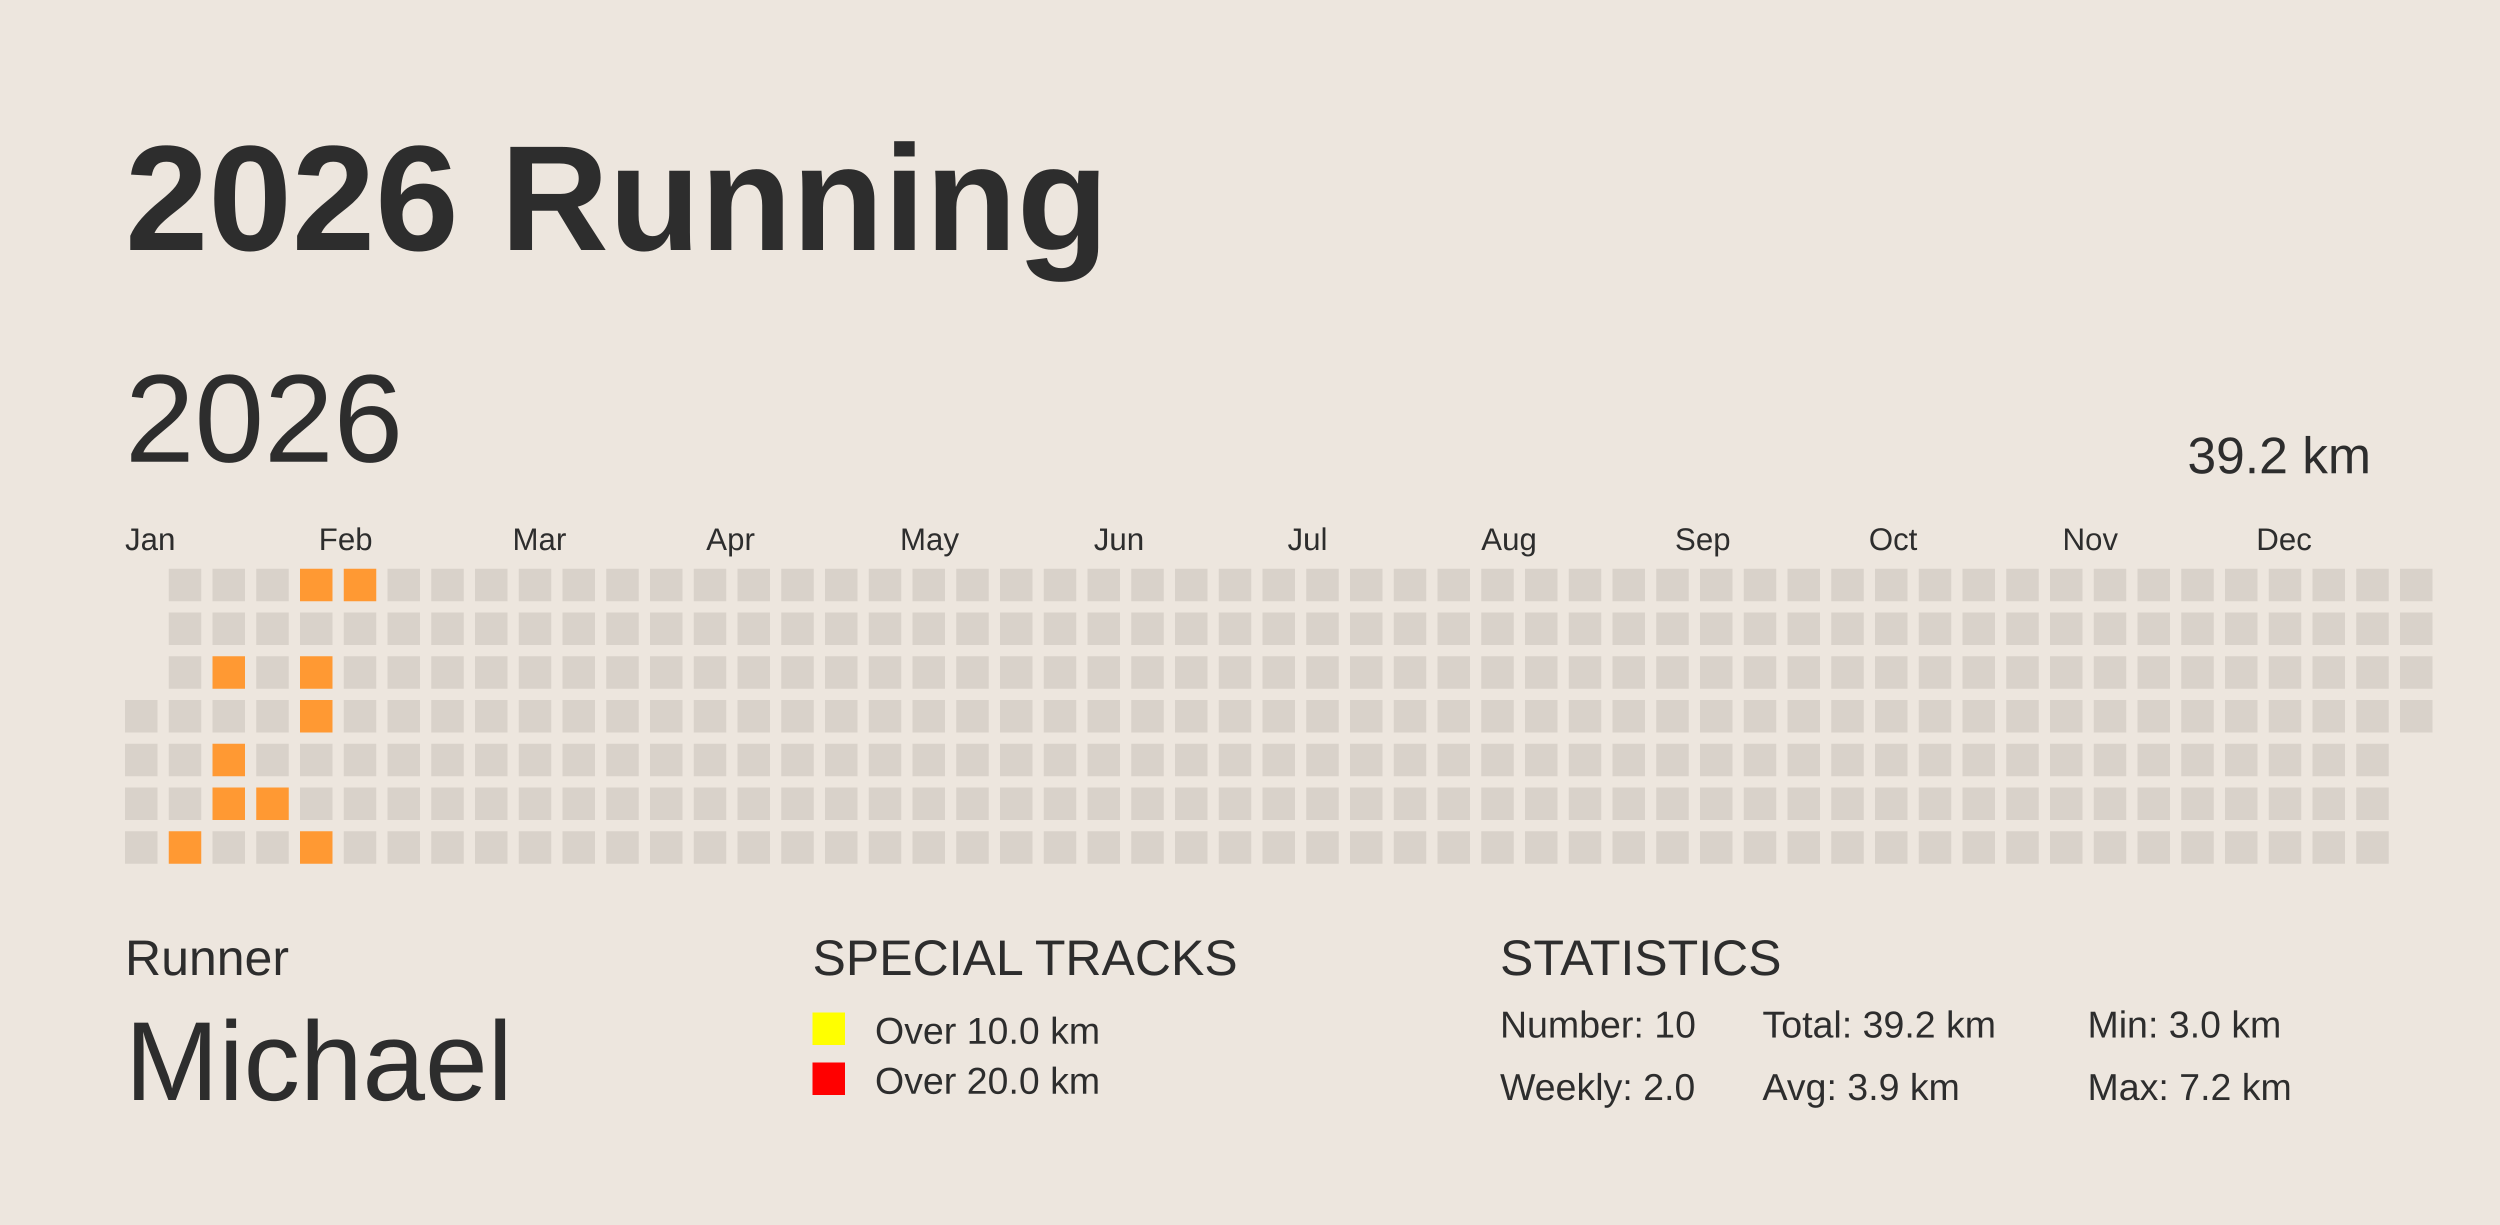
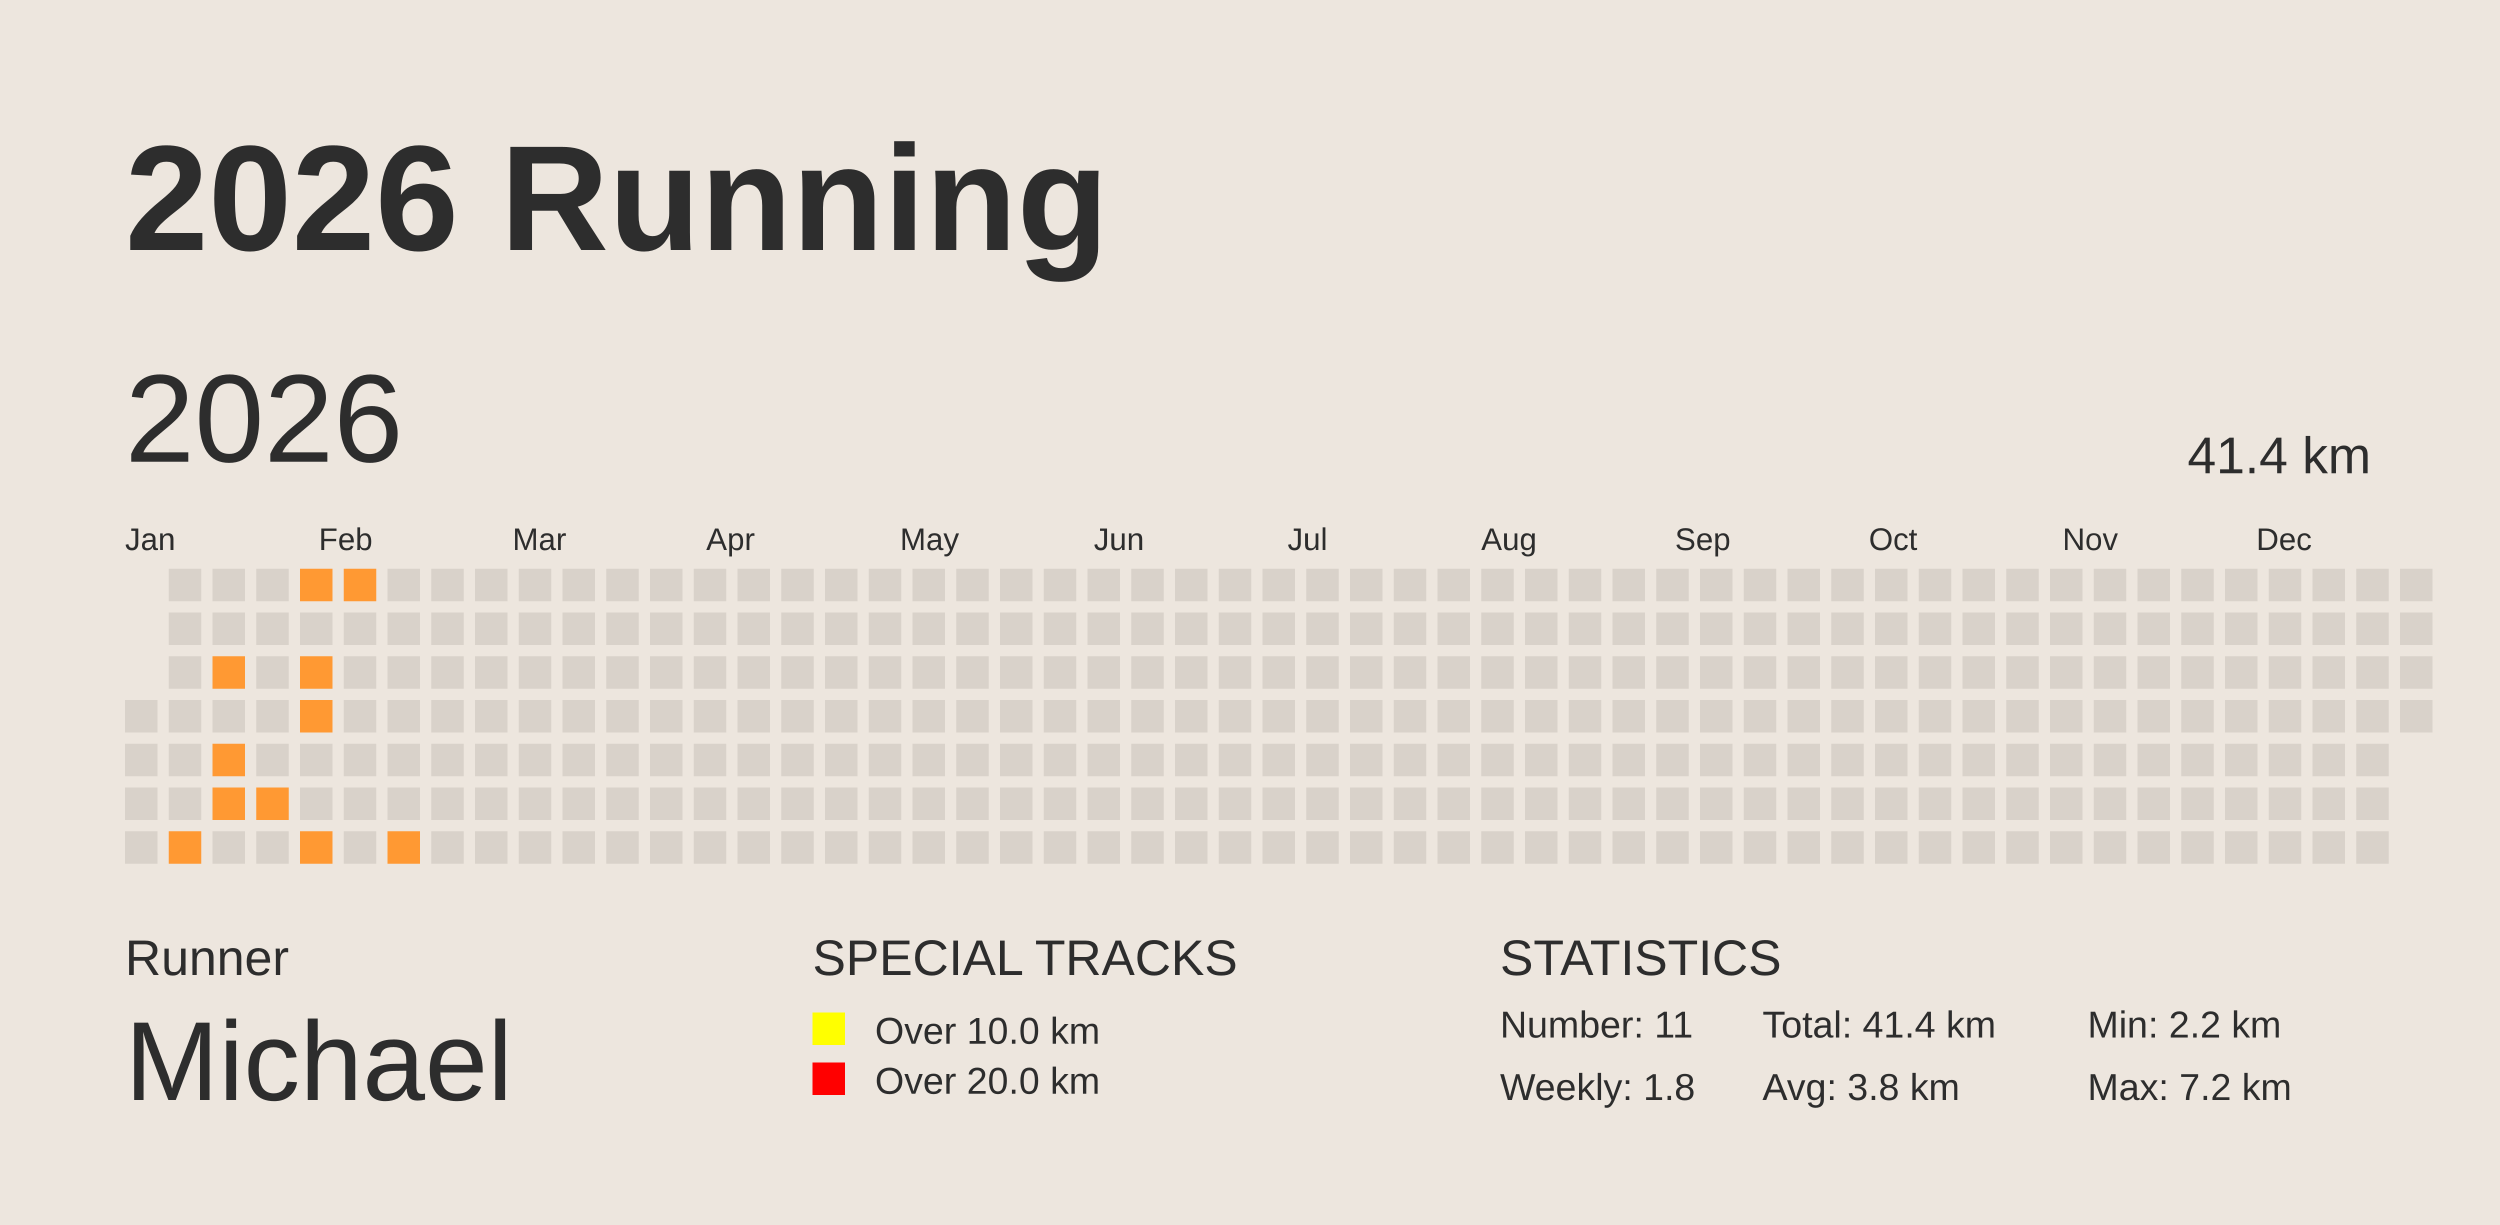
<svg xmlns="http://www.w3.org/2000/svg" baseProfile="full" height="98mm" version="1.1" viewBox="0,0,200,98" width="200mm">
  <defs />
  <rect fill="#EDE6DE" height="98" width="200" x="0" y="0" />
  <text fill="#2D2D2D" style="font-size:12px; font-family:Arial; font-weight:bold;" x="10" y="20">2026 Running</text>
  <text fill="#2D2D2D" style="font-size:4px; font-family:Arial" x="10" y="78">Runner</text>
  <text fill="#2D2D2D" style="font-size:9px; font-family:Arial" x="10" y="88">Michael</text>
  <text fill="#2D2D2D" style="font-size:4px; font-family:Arial" x="65" y="78">SPECIAL TRACKS</text>
  <rect fill="yellow" height="2.6" width="2.6" x="65" y="81" />
  <text fill="#2D2D2D" style="font-size:3px; font-family:Arial" x="70" y="83.5">Over 10.0 km</text>
  <rect fill="red" height="2.6" width="2.6" x="65" y="85" />
  <text fill="#2D2D2D" style="font-size:3px; font-family:Arial" x="70" y="87.5">Over 20.0 km</text>
  <text fill="#2D2D2D" style="font-size:4px; font-family:Arial" x="120" y="78">STATISTICS</text>
-   <text fill="#2D2D2D" style="font-size:3px; font-family:Arial" x="120" y="83">Number: 10</text>
-   <text fill="#2D2D2D" style="font-size:3px; font-family:Arial" x="120" y="88">Weekly: 2.0</text>
-   <text fill="#2D2D2D" style="font-size:3px; font-family:Arial" x="141" y="83">Total: 39.2 km</text>
-   <text fill="#2D2D2D" style="font-size:3px; font-family:Arial" x="141" y="88">Avg: 3.9 km</text>
-   <text fill="#2D2D2D" style="font-size:3px; font-family:Arial" x="167" y="83">Min: 3.0 km</text>
+   <text fill="#2D2D2D" style="font-size:3px; font-family:Arial" x="120" y="83">Number: 11</text>
+   <text fill="#2D2D2D" style="font-size:3px; font-family:Arial" x="120" y="88">Weekly: 1.8</text>
+   <text fill="#2D2D2D" style="font-size:3px; font-family:Arial" x="141" y="83">Total: 41.4 km</text>
+   <text fill="#2D2D2D" style="font-size:3px; font-family:Arial" x="141" y="88">Avg: 3.8 km</text>
+   <text fill="#2D2D2D" style="font-size:3px; font-family:Arial" x="167" y="83">Min: 2.2 km</text>
  <text fill="#2D2D2D" style="font-size:3px; font-family:Arial" x="167" y="88">Max: 7.2 km</text>
  <text dominant-baseline="hanging" fill="#2D2D2D" style="font-size:10.0px; font-family:Arial;" x="10" y="30">2026</text>
-   <text dominant-baseline="hanging" fill="#2D2D2D" style="font-size:4.125px; font-family:Arial;" x="175" y="35">39.2 km</text>
+   <text dominant-baseline="hanging" fill="#2D2D2D" style="font-size:4.125px; font-family:Arial;" x="175" y="35">41.4 km</text>
  <text fill="#2D2D2D" style="font-size:2.5px; font-family:Arial" x="10.0" y="44">Jan</text>
  <text fill="#2D2D2D" style="font-size:2.5px; font-family:Arial" x="25.5" y="44">Feb</text>
  <text fill="#2D2D2D" style="font-size:2.5px; font-family:Arial" x="41.0" y="44">Mar</text>
  <text fill="#2D2D2D" style="font-size:2.5px; font-family:Arial" x="56.5" y="44">Apr</text>
  <text fill="#2D2D2D" style="font-size:2.5px; font-family:Arial" x="72.0" y="44">May</text>
  <text fill="#2D2D2D" style="font-size:2.5px; font-family:Arial" x="87.5" y="44">Jun</text>
  <text fill="#2D2D2D" style="font-size:2.5px; font-family:Arial" x="103.0" y="44">Jul</text>
  <text fill="#2D2D2D" style="font-size:2.5px; font-family:Arial" x="118.5" y="44">Aug</text>
  <text fill="#2D2D2D" style="font-size:2.5px; font-family:Arial" x="134.0" y="44">Sep</text>
  <text fill="#2D2D2D" style="font-size:2.5px; font-family:Arial" x="149.5" y="44">Oct</text>
  <text fill="#2D2D2D" style="font-size:2.5px; font-family:Arial" x="165.0" y="44">Nov</text>
  <text fill="#2D2D2D" style="font-size:2.5px; font-family:Arial" x="180.5" y="44">Dec</text>
  <rect fill="#D9D2CA" height="2.6" width="2.6" x="10.0" y="56.0" />
  <rect fill="#D9D2CA" height="2.6" width="2.6" x="10.0" y="59.5" />
  <rect fill="#D9D2CA" height="2.6" width="2.6" x="10.0" y="63.0" />
  <rect fill="#D9D2CA" height="2.6" width="2.6" x="10.0" y="66.5" />
  <rect fill="#D9D2CA" height="2.6" width="2.6" x="13.5" y="45.5" />
  <rect fill="#D9D2CA" height="2.6" width="2.6" x="13.5" y="49.0" />
  <rect fill="#D9D2CA" height="2.6" width="2.6" x="13.5" y="52.5" />
  <rect fill="#D9D2CA" height="2.6" width="2.6" x="13.5" y="56.0" />
  <rect fill="#D9D2CA" height="2.6" width="2.6" x="13.5" y="59.5" />
  <rect fill="#D9D2CA" height="2.6" width="2.6" x="13.5" y="63.0" />
  <rect fill="#FF9933" height="2.6" width="2.6" x="13.5" y="66.5" />
  <rect fill="#D9D2CA" height="2.6" width="2.6" x="17.0" y="45.5" />
  <rect fill="#D9D2CA" height="2.6" width="2.6" x="17.0" y="49.0" />
  <rect fill="#FF9933" height="2.6" width="2.6" x="17.0" y="52.5" />
  <rect fill="#D9D2CA" height="2.6" width="2.6" x="17.0" y="56.0" />
  <rect fill="#FF9933" height="2.6" width="2.6" x="17.0" y="59.5" />
  <rect fill="#FF9933" height="2.6" width="2.6" x="17.0" y="63.0" />
  <rect fill="#D9D2CA" height="2.6" width="2.6" x="17.0" y="66.5" />
  <rect fill="#D9D2CA" height="2.6" width="2.6" x="20.5" y="45.5" />
  <rect fill="#D9D2CA" height="2.6" width="2.6" x="20.5" y="49.0" />
  <rect fill="#D9D2CA" height="2.6" width="2.6" x="20.5" y="52.5" />
  <rect fill="#D9D2CA" height="2.6" width="2.6" x="20.5" y="56.0" />
  <rect fill="#D9D2CA" height="2.6" width="2.6" x="20.5" y="59.5" />
  <rect fill="#FF9933" height="2.6" width="2.6" x="20.5" y="63.0" />
  <rect fill="#D9D2CA" height="2.6" width="2.6" x="20.5" y="66.5" />
  <rect fill="#FF9933" height="2.6" width="2.6" x="24.0" y="45.5" />
  <rect fill="#D9D2CA" height="2.6" width="2.6" x="24.0" y="49.0" />
  <rect fill="#FF9933" height="2.6" width="2.6" x="24.0" y="52.5" />
  <rect fill="#FF9933" height="2.6" width="2.6" x="24.0" y="56.0" />
  <rect fill="#D9D2CA" height="2.6" width="2.6" x="24.0" y="59.5" />
  <rect fill="#D9D2CA" height="2.6" width="2.6" x="24.0" y="63.0" />
  <rect fill="#FF9933" height="2.6" width="2.6" x="24.0" y="66.5" />
  <rect fill="#FF9933" height="2.6" width="2.6" x="27.5" y="45.5" />
  <rect fill="#D9D2CA" height="2.6" width="2.6" x="27.5" y="49.0" />
  <rect fill="#D9D2CA" height="2.6" width="2.6" x="27.5" y="52.5" />
  <rect fill="#D9D2CA" height="2.6" width="2.6" x="27.5" y="56.0" />
  <rect fill="#D9D2CA" height="2.6" width="2.6" x="27.5" y="59.5" />
  <rect fill="#D9D2CA" height="2.6" width="2.6" x="27.5" y="63.0" />
  <rect fill="#D9D2CA" height="2.6" width="2.6" x="27.5" y="66.5" />
  <rect fill="#D9D2CA" height="2.6" width="2.6" x="31.0" y="45.5" />
  <rect fill="#D9D2CA" height="2.6" width="2.6" x="31.0" y="49.0" />
  <rect fill="#D9D2CA" height="2.6" width="2.6" x="31.0" y="52.5" />
  <rect fill="#D9D2CA" height="2.6" width="2.6" x="31.0" y="56.0" />
  <rect fill="#D9D2CA" height="2.6" width="2.6" x="31.0" y="59.5" />
  <rect fill="#D9D2CA" height="2.6" width="2.6" x="31.0" y="63.0" />
-   <rect fill="#D9D2CA" height="2.6" width="2.6" x="31.0" y="66.5" />
+   <rect fill="#FF9933" height="2.6" width="2.6" x="31.0" y="66.5" />
  <rect fill="#D9D2CA" height="2.6" width="2.6" x="34.5" y="45.5" />
  <rect fill="#D9D2CA" height="2.6" width="2.6" x="34.5" y="49.0" />
  <rect fill="#D9D2CA" height="2.6" width="2.6" x="34.5" y="52.5" />
  <rect fill="#D9D2CA" height="2.6" width="2.6" x="34.5" y="56.0" />
  <rect fill="#D9D2CA" height="2.6" width="2.6" x="34.5" y="59.5" />
  <rect fill="#D9D2CA" height="2.6" width="2.6" x="34.5" y="63.0" />
  <rect fill="#D9D2CA" height="2.6" width="2.6" x="34.5" y="66.5" />
  <rect fill="#D9D2CA" height="2.6" width="2.6" x="38.0" y="45.5" />
  <rect fill="#D9D2CA" height="2.6" width="2.6" x="38.0" y="49.0" />
  <rect fill="#D9D2CA" height="2.6" width="2.6" x="38.0" y="52.5" />
  <rect fill="#D9D2CA" height="2.6" width="2.6" x="38.0" y="56.0" />
  <rect fill="#D9D2CA" height="2.6" width="2.6" x="38.0" y="59.5" />
  <rect fill="#D9D2CA" height="2.6" width="2.6" x="38.0" y="63.0" />
  <rect fill="#D9D2CA" height="2.6" width="2.6" x="38.0" y="66.5" />
  <rect fill="#D9D2CA" height="2.6" width="2.6" x="41.5" y="45.5" />
  <rect fill="#D9D2CA" height="2.6" width="2.6" x="41.5" y="49.0" />
  <rect fill="#D9D2CA" height="2.6" width="2.6" x="41.5" y="52.5" />
  <rect fill="#D9D2CA" height="2.6" width="2.6" x="41.5" y="56.0" />
  <rect fill="#D9D2CA" height="2.6" width="2.6" x="41.5" y="59.5" />
  <rect fill="#D9D2CA" height="2.6" width="2.6" x="41.5" y="63.0" />
  <rect fill="#D9D2CA" height="2.6" width="2.6" x="41.5" y="66.5" />
  <rect fill="#D9D2CA" height="2.6" width="2.6" x="45.0" y="45.5" />
  <rect fill="#D9D2CA" height="2.6" width="2.6" x="45.0" y="49.0" />
  <rect fill="#D9D2CA" height="2.6" width="2.6" x="45.0" y="52.5" />
  <rect fill="#D9D2CA" height="2.6" width="2.6" x="45.0" y="56.0" />
  <rect fill="#D9D2CA" height="2.6" width="2.6" x="45.0" y="59.5" />
  <rect fill="#D9D2CA" height="2.6" width="2.6" x="45.0" y="63.0" />
  <rect fill="#D9D2CA" height="2.6" width="2.6" x="45.0" y="66.5" />
  <rect fill="#D9D2CA" height="2.6" width="2.6" x="48.5" y="45.5" />
  <rect fill="#D9D2CA" height="2.6" width="2.6" x="48.5" y="49.0" />
  <rect fill="#D9D2CA" height="2.6" width="2.6" x="48.5" y="52.5" />
  <rect fill="#D9D2CA" height="2.6" width="2.6" x="48.5" y="56.0" />
  <rect fill="#D9D2CA" height="2.6" width="2.6" x="48.5" y="59.5" />
  <rect fill="#D9D2CA" height="2.6" width="2.6" x="48.5" y="63.0" />
  <rect fill="#D9D2CA" height="2.6" width="2.6" x="48.5" y="66.5" />
  <rect fill="#D9D2CA" height="2.6" width="2.6" x="52.0" y="45.5" />
  <rect fill="#D9D2CA" height="2.6" width="2.6" x="52.0" y="49.0" />
  <rect fill="#D9D2CA" height="2.6" width="2.6" x="52.0" y="52.5" />
  <rect fill="#D9D2CA" height="2.6" width="2.6" x="52.0" y="56.0" />
  <rect fill="#D9D2CA" height="2.6" width="2.6" x="52.0" y="59.5" />
  <rect fill="#D9D2CA" height="2.6" width="2.6" x="52.0" y="63.0" />
  <rect fill="#D9D2CA" height="2.6" width="2.6" x="52.0" y="66.5" />
  <rect fill="#D9D2CA" height="2.6" width="2.6" x="55.5" y="45.5" />
  <rect fill="#D9D2CA" height="2.6" width="2.6" x="55.5" y="49.0" />
  <rect fill="#D9D2CA" height="2.6" width="2.6" x="55.5" y="52.5" />
  <rect fill="#D9D2CA" height="2.6" width="2.6" x="55.5" y="56.0" />
  <rect fill="#D9D2CA" height="2.6" width="2.6" x="55.5" y="59.5" />
  <rect fill="#D9D2CA" height="2.6" width="2.6" x="55.5" y="63.0" />
  <rect fill="#D9D2CA" height="2.6" width="2.6" x="55.5" y="66.5" />
  <rect fill="#D9D2CA" height="2.6" width="2.6" x="59.0" y="45.5" />
  <rect fill="#D9D2CA" height="2.6" width="2.6" x="59.0" y="49.0" />
  <rect fill="#D9D2CA" height="2.6" width="2.6" x="59.0" y="52.5" />
  <rect fill="#D9D2CA" height="2.6" width="2.6" x="59.0" y="56.0" />
  <rect fill="#D9D2CA" height="2.6" width="2.6" x="59.0" y="59.5" />
  <rect fill="#D9D2CA" height="2.6" width="2.6" x="59.0" y="63.0" />
  <rect fill="#D9D2CA" height="2.6" width="2.6" x="59.0" y="66.5" />
  <rect fill="#D9D2CA" height="2.6" width="2.6" x="62.5" y="45.5" />
  <rect fill="#D9D2CA" height="2.6" width="2.6" x="62.5" y="49.0" />
  <rect fill="#D9D2CA" height="2.6" width="2.6" x="62.5" y="52.5" />
  <rect fill="#D9D2CA" height="2.6" width="2.6" x="62.5" y="56.0" />
  <rect fill="#D9D2CA" height="2.6" width="2.6" x="62.5" y="59.5" />
  <rect fill="#D9D2CA" height="2.6" width="2.6" x="62.5" y="63.0" />
  <rect fill="#D9D2CA" height="2.6" width="2.6" x="62.5" y="66.5" />
  <rect fill="#D9D2CA" height="2.6" width="2.6" x="66.0" y="45.5" />
  <rect fill="#D9D2CA" height="2.6" width="2.6" x="66.0" y="49.0" />
  <rect fill="#D9D2CA" height="2.6" width="2.6" x="66.0" y="52.5" />
  <rect fill="#D9D2CA" height="2.6" width="2.6" x="66.0" y="56.0" />
  <rect fill="#D9D2CA" height="2.6" width="2.6" x="66.0" y="59.5" />
  <rect fill="#D9D2CA" height="2.6" width="2.6" x="66.0" y="63.0" />
  <rect fill="#D9D2CA" height="2.6" width="2.6" x="66.0" y="66.5" />
  <rect fill="#D9D2CA" height="2.6" width="2.6" x="69.5" y="45.5" />
  <rect fill="#D9D2CA" height="2.6" width="2.6" x="69.5" y="49.0" />
  <rect fill="#D9D2CA" height="2.6" width="2.6" x="69.5" y="52.5" />
  <rect fill="#D9D2CA" height="2.6" width="2.6" x="69.5" y="56.0" />
  <rect fill="#D9D2CA" height="2.6" width="2.6" x="69.5" y="59.5" />
  <rect fill="#D9D2CA" height="2.6" width="2.6" x="69.5" y="63.0" />
  <rect fill="#D9D2CA" height="2.6" width="2.6" x="69.5" y="66.5" />
  <rect fill="#D9D2CA" height="2.6" width="2.6" x="73.0" y="45.5" />
  <rect fill="#D9D2CA" height="2.6" width="2.6" x="73.0" y="49.0" />
  <rect fill="#D9D2CA" height="2.6" width="2.6" x="73.0" y="52.5" />
  <rect fill="#D9D2CA" height="2.6" width="2.6" x="73.0" y="56.0" />
  <rect fill="#D9D2CA" height="2.6" width="2.6" x="73.0" y="59.5" />
  <rect fill="#D9D2CA" height="2.6" width="2.6" x="73.0" y="63.0" />
  <rect fill="#D9D2CA" height="2.6" width="2.6" x="73.0" y="66.5" />
  <rect fill="#D9D2CA" height="2.6" width="2.6" x="76.5" y="45.5" />
  <rect fill="#D9D2CA" height="2.6" width="2.6" x="76.5" y="49.0" />
  <rect fill="#D9D2CA" height="2.6" width="2.6" x="76.5" y="52.5" />
  <rect fill="#D9D2CA" height="2.6" width="2.6" x="76.5" y="56.0" />
  <rect fill="#D9D2CA" height="2.6" width="2.6" x="76.5" y="59.5" />
  <rect fill="#D9D2CA" height="2.6" width="2.6" x="76.5" y="63.0" />
  <rect fill="#D9D2CA" height="2.6" width="2.6" x="76.5" y="66.5" />
  <rect fill="#D9D2CA" height="2.6" width="2.6" x="80.0" y="45.5" />
  <rect fill="#D9D2CA" height="2.6" width="2.6" x="80.0" y="49.0" />
  <rect fill="#D9D2CA" height="2.6" width="2.6" x="80.0" y="52.5" />
  <rect fill="#D9D2CA" height="2.6" width="2.6" x="80.0" y="56.0" />
  <rect fill="#D9D2CA" height="2.6" width="2.6" x="80.0" y="59.5" />
  <rect fill="#D9D2CA" height="2.6" width="2.6" x="80.0" y="63.0" />
  <rect fill="#D9D2CA" height="2.6" width="2.6" x="80.0" y="66.5" />
  <rect fill="#D9D2CA" height="2.6" width="2.6" x="83.5" y="45.5" />
  <rect fill="#D9D2CA" height="2.6" width="2.6" x="83.5" y="49.0" />
  <rect fill="#D9D2CA" height="2.6" width="2.6" x="83.5" y="52.5" />
  <rect fill="#D9D2CA" height="2.6" width="2.6" x="83.5" y="56.0" />
  <rect fill="#D9D2CA" height="2.6" width="2.6" x="83.5" y="59.5" />
  <rect fill="#D9D2CA" height="2.6" width="2.6" x="83.5" y="63.0" />
  <rect fill="#D9D2CA" height="2.6" width="2.6" x="83.5" y="66.5" />
  <rect fill="#D9D2CA" height="2.6" width="2.6" x="87.0" y="45.5" />
  <rect fill="#D9D2CA" height="2.6" width="2.6" x="87.0" y="49.0" />
  <rect fill="#D9D2CA" height="2.6" width="2.6" x="87.0" y="52.5" />
  <rect fill="#D9D2CA" height="2.6" width="2.6" x="87.0" y="56.0" />
  <rect fill="#D9D2CA" height="2.6" width="2.6" x="87.0" y="59.5" />
  <rect fill="#D9D2CA" height="2.6" width="2.6" x="87.0" y="63.0" />
  <rect fill="#D9D2CA" height="2.6" width="2.6" x="87.0" y="66.5" />
  <rect fill="#D9D2CA" height="2.6" width="2.6" x="90.5" y="45.5" />
  <rect fill="#D9D2CA" height="2.6" width="2.6" x="90.5" y="49.0" />
  <rect fill="#D9D2CA" height="2.6" width="2.6" x="90.5" y="52.5" />
  <rect fill="#D9D2CA" height="2.6" width="2.6" x="90.5" y="56.0" />
  <rect fill="#D9D2CA" height="2.6" width="2.6" x="90.5" y="59.5" />
  <rect fill="#D9D2CA" height="2.6" width="2.6" x="90.5" y="63.0" />
  <rect fill="#D9D2CA" height="2.6" width="2.6" x="90.5" y="66.5" />
  <rect fill="#D9D2CA" height="2.6" width="2.6" x="94.0" y="45.5" />
  <rect fill="#D9D2CA" height="2.6" width="2.6" x="94.0" y="49.0" />
  <rect fill="#D9D2CA" height="2.6" width="2.6" x="94.0" y="52.5" />
  <rect fill="#D9D2CA" height="2.6" width="2.6" x="94.0" y="56.0" />
  <rect fill="#D9D2CA" height="2.6" width="2.6" x="94.0" y="59.5" />
  <rect fill="#D9D2CA" height="2.6" width="2.6" x="94.0" y="63.0" />
  <rect fill="#D9D2CA" height="2.6" width="2.6" x="94.0" y="66.5" />
  <rect fill="#D9D2CA" height="2.6" width="2.6" x="97.5" y="45.5" />
  <rect fill="#D9D2CA" height="2.6" width="2.6" x="97.5" y="49.0" />
  <rect fill="#D9D2CA" height="2.6" width="2.6" x="97.5" y="52.5" />
  <rect fill="#D9D2CA" height="2.6" width="2.6" x="97.5" y="56.0" />
  <rect fill="#D9D2CA" height="2.6" width="2.6" x="97.5" y="59.5" />
  <rect fill="#D9D2CA" height="2.6" width="2.6" x="97.5" y="63.0" />
  <rect fill="#D9D2CA" height="2.6" width="2.6" x="97.5" y="66.5" />
  <rect fill="#D9D2CA" height="2.6" width="2.6" x="101.0" y="45.5" />
  <rect fill="#D9D2CA" height="2.6" width="2.6" x="101.0" y="49.0" />
  <rect fill="#D9D2CA" height="2.6" width="2.6" x="101.0" y="52.5" />
  <rect fill="#D9D2CA" height="2.6" width="2.6" x="101.0" y="56.0" />
  <rect fill="#D9D2CA" height="2.6" width="2.6" x="101.0" y="59.5" />
  <rect fill="#D9D2CA" height="2.6" width="2.6" x="101.0" y="63.0" />
  <rect fill="#D9D2CA" height="2.6" width="2.6" x="101.0" y="66.5" />
  <rect fill="#D9D2CA" height="2.6" width="2.6" x="104.5" y="45.5" />
  <rect fill="#D9D2CA" height="2.6" width="2.6" x="104.5" y="49.0" />
  <rect fill="#D9D2CA" height="2.6" width="2.6" x="104.5" y="52.5" />
  <rect fill="#D9D2CA" height="2.6" width="2.6" x="104.5" y="56.0" />
  <rect fill="#D9D2CA" height="2.6" width="2.6" x="104.5" y="59.5" />
  <rect fill="#D9D2CA" height="2.6" width="2.6" x="104.5" y="63.0" />
  <rect fill="#D9D2CA" height="2.6" width="2.6" x="104.5" y="66.5" />
  <rect fill="#D9D2CA" height="2.6" width="2.6" x="108.0" y="45.5" />
  <rect fill="#D9D2CA" height="2.6" width="2.6" x="108.0" y="49.0" />
  <rect fill="#D9D2CA" height="2.6" width="2.6" x="108.0" y="52.5" />
  <rect fill="#D9D2CA" height="2.6" width="2.6" x="108.0" y="56.0" />
  <rect fill="#D9D2CA" height="2.6" width="2.6" x="108.0" y="59.5" />
  <rect fill="#D9D2CA" height="2.6" width="2.6" x="108.0" y="63.0" />
  <rect fill="#D9D2CA" height="2.6" width="2.6" x="108.0" y="66.5" />
  <rect fill="#D9D2CA" height="2.6" width="2.6" x="111.5" y="45.5" />
  <rect fill="#D9D2CA" height="2.6" width="2.6" x="111.5" y="49.0" />
  <rect fill="#D9D2CA" height="2.6" width="2.6" x="111.5" y="52.5" />
  <rect fill="#D9D2CA" height="2.6" width="2.6" x="111.5" y="56.0" />
  <rect fill="#D9D2CA" height="2.6" width="2.6" x="111.5" y="59.5" />
  <rect fill="#D9D2CA" height="2.6" width="2.6" x="111.5" y="63.0" />
  <rect fill="#D9D2CA" height="2.6" width="2.6" x="111.5" y="66.5" />
  <rect fill="#D9D2CA" height="2.6" width="2.6" x="115.0" y="45.5" />
  <rect fill="#D9D2CA" height="2.6" width="2.6" x="115.0" y="49.0" />
  <rect fill="#D9D2CA" height="2.6" width="2.6" x="115.0" y="52.5" />
  <rect fill="#D9D2CA" height="2.6" width="2.6" x="115.0" y="56.0" />
  <rect fill="#D9D2CA" height="2.6" width="2.6" x="115.0" y="59.5" />
  <rect fill="#D9D2CA" height="2.6" width="2.6" x="115.0" y="63.0" />
  <rect fill="#D9D2CA" height="2.6" width="2.6" x="115.0" y="66.5" />
  <rect fill="#D9D2CA" height="2.6" width="2.6" x="118.5" y="45.5" />
  <rect fill="#D9D2CA" height="2.6" width="2.6" x="118.5" y="49.0" />
  <rect fill="#D9D2CA" height="2.6" width="2.6" x="118.5" y="52.5" />
  <rect fill="#D9D2CA" height="2.6" width="2.6" x="118.5" y="56.0" />
  <rect fill="#D9D2CA" height="2.6" width="2.6" x="118.5" y="59.5" />
  <rect fill="#D9D2CA" height="2.6" width="2.6" x="118.5" y="63.0" />
  <rect fill="#D9D2CA" height="2.6" width="2.6" x="118.5" y="66.5" />
  <rect fill="#D9D2CA" height="2.6" width="2.6" x="122.0" y="45.5" />
  <rect fill="#D9D2CA" height="2.6" width="2.6" x="122.0" y="49.0" />
  <rect fill="#D9D2CA" height="2.6" width="2.6" x="122.0" y="52.5" />
  <rect fill="#D9D2CA" height="2.6" width="2.6" x="122.0" y="56.0" />
  <rect fill="#D9D2CA" height="2.6" width="2.6" x="122.0" y="59.5" />
  <rect fill="#D9D2CA" height="2.6" width="2.6" x="122.0" y="63.0" />
  <rect fill="#D9D2CA" height="2.6" width="2.6" x="122.0" y="66.5" />
  <rect fill="#D9D2CA" height="2.6" width="2.6" x="125.5" y="45.5" />
  <rect fill="#D9D2CA" height="2.6" width="2.6" x="125.5" y="49.0" />
  <rect fill="#D9D2CA" height="2.6" width="2.6" x="125.5" y="52.5" />
  <rect fill="#D9D2CA" height="2.6" width="2.6" x="125.5" y="56.0" />
  <rect fill="#D9D2CA" height="2.6" width="2.6" x="125.5" y="59.5" />
  <rect fill="#D9D2CA" height="2.6" width="2.6" x="125.5" y="63.0" />
  <rect fill="#D9D2CA" height="2.6" width="2.6" x="125.5" y="66.5" />
  <rect fill="#D9D2CA" height="2.6" width="2.6" x="129.0" y="45.5" />
  <rect fill="#D9D2CA" height="2.6" width="2.6" x="129.0" y="49.0" />
  <rect fill="#D9D2CA" height="2.6" width="2.6" x="129.0" y="52.5" />
  <rect fill="#D9D2CA" height="2.6" width="2.6" x="129.0" y="56.0" />
  <rect fill="#D9D2CA" height="2.6" width="2.6" x="129.0" y="59.5" />
  <rect fill="#D9D2CA" height="2.6" width="2.6" x="129.0" y="63.0" />
  <rect fill="#D9D2CA" height="2.6" width="2.6" x="129.0" y="66.5" />
  <rect fill="#D9D2CA" height="2.6" width="2.6" x="132.5" y="45.5" />
  <rect fill="#D9D2CA" height="2.6" width="2.6" x="132.5" y="49.0" />
  <rect fill="#D9D2CA" height="2.6" width="2.6" x="132.5" y="52.5" />
  <rect fill="#D9D2CA" height="2.6" width="2.6" x="132.5" y="56.0" />
  <rect fill="#D9D2CA" height="2.6" width="2.6" x="132.5" y="59.5" />
  <rect fill="#D9D2CA" height="2.6" width="2.6" x="132.5" y="63.0" />
  <rect fill="#D9D2CA" height="2.6" width="2.6" x="132.5" y="66.5" />
  <rect fill="#D9D2CA" height="2.6" width="2.6" x="136.0" y="45.5" />
  <rect fill="#D9D2CA" height="2.6" width="2.6" x="136.0" y="49.0" />
  <rect fill="#D9D2CA" height="2.6" width="2.6" x="136.0" y="52.5" />
  <rect fill="#D9D2CA" height="2.6" width="2.6" x="136.0" y="56.0" />
  <rect fill="#D9D2CA" height="2.6" width="2.6" x="136.0" y="59.5" />
  <rect fill="#D9D2CA" height="2.6" width="2.6" x="136.0" y="63.0" />
  <rect fill="#D9D2CA" height="2.6" width="2.6" x="136.0" y="66.5" />
  <rect fill="#D9D2CA" height="2.6" width="2.6" x="139.5" y="45.5" />
  <rect fill="#D9D2CA" height="2.6" width="2.6" x="139.5" y="49.0" />
  <rect fill="#D9D2CA" height="2.6" width="2.6" x="139.5" y="52.5" />
  <rect fill="#D9D2CA" height="2.6" width="2.6" x="139.5" y="56.0" />
  <rect fill="#D9D2CA" height="2.6" width="2.6" x="139.5" y="59.5" />
  <rect fill="#D9D2CA" height="2.6" width="2.6" x="139.5" y="63.0" />
  <rect fill="#D9D2CA" height="2.6" width="2.6" x="139.5" y="66.5" />
  <rect fill="#D9D2CA" height="2.6" width="2.6" x="143.0" y="45.5" />
  <rect fill="#D9D2CA" height="2.6" width="2.6" x="143.0" y="49.0" />
  <rect fill="#D9D2CA" height="2.6" width="2.6" x="143.0" y="52.5" />
  <rect fill="#D9D2CA" height="2.6" width="2.6" x="143.0" y="56.0" />
  <rect fill="#D9D2CA" height="2.6" width="2.6" x="143.0" y="59.5" />
  <rect fill="#D9D2CA" height="2.6" width="2.6" x="143.0" y="63.0" />
  <rect fill="#D9D2CA" height="2.6" width="2.6" x="143.0" y="66.5" />
  <rect fill="#D9D2CA" height="2.6" width="2.6" x="146.5" y="45.5" />
  <rect fill="#D9D2CA" height="2.6" width="2.6" x="146.5" y="49.0" />
  <rect fill="#D9D2CA" height="2.6" width="2.6" x="146.5" y="52.5" />
  <rect fill="#D9D2CA" height="2.6" width="2.6" x="146.5" y="56.0" />
  <rect fill="#D9D2CA" height="2.6" width="2.6" x="146.5" y="59.5" />
  <rect fill="#D9D2CA" height="2.6" width="2.6" x="146.5" y="63.0" />
  <rect fill="#D9D2CA" height="2.6" width="2.6" x="146.5" y="66.5" />
  <rect fill="#D9D2CA" height="2.6" width="2.6" x="150.0" y="45.5" />
  <rect fill="#D9D2CA" height="2.6" width="2.6" x="150.0" y="49.0" />
  <rect fill="#D9D2CA" height="2.6" width="2.6" x="150.0" y="52.5" />
  <rect fill="#D9D2CA" height="2.6" width="2.6" x="150.0" y="56.0" />
  <rect fill="#D9D2CA" height="2.6" width="2.6" x="150.0" y="59.5" />
  <rect fill="#D9D2CA" height="2.6" width="2.6" x="150.0" y="63.0" />
  <rect fill="#D9D2CA" height="2.6" width="2.6" x="150.0" y="66.5" />
  <rect fill="#D9D2CA" height="2.6" width="2.6" x="153.5" y="45.5" />
  <rect fill="#D9D2CA" height="2.6" width="2.6" x="153.5" y="49.0" />
  <rect fill="#D9D2CA" height="2.6" width="2.6" x="153.5" y="52.5" />
  <rect fill="#D9D2CA" height="2.6" width="2.6" x="153.5" y="56.0" />
  <rect fill="#D9D2CA" height="2.6" width="2.6" x="153.5" y="59.5" />
  <rect fill="#D9D2CA" height="2.6" width="2.6" x="153.5" y="63.0" />
  <rect fill="#D9D2CA" height="2.6" width="2.6" x="153.5" y="66.5" />
  <rect fill="#D9D2CA" height="2.6" width="2.6" x="157.0" y="45.5" />
  <rect fill="#D9D2CA" height="2.6" width="2.6" x="157.0" y="49.0" />
  <rect fill="#D9D2CA" height="2.6" width="2.6" x="157.0" y="52.5" />
  <rect fill="#D9D2CA" height="2.6" width="2.6" x="157.0" y="56.0" />
  <rect fill="#D9D2CA" height="2.6" width="2.6" x="157.0" y="59.5" />
  <rect fill="#D9D2CA" height="2.6" width="2.6" x="157.0" y="63.0" />
  <rect fill="#D9D2CA" height="2.6" width="2.6" x="157.0" y="66.5" />
  <rect fill="#D9D2CA" height="2.6" width="2.6" x="160.5" y="45.5" />
  <rect fill="#D9D2CA" height="2.6" width="2.6" x="160.5" y="49.0" />
  <rect fill="#D9D2CA" height="2.6" width="2.6" x="160.5" y="52.5" />
  <rect fill="#D9D2CA" height="2.6" width="2.6" x="160.5" y="56.0" />
  <rect fill="#D9D2CA" height="2.6" width="2.6" x="160.5" y="59.5" />
  <rect fill="#D9D2CA" height="2.6" width="2.6" x="160.5" y="63.0" />
  <rect fill="#D9D2CA" height="2.6" width="2.6" x="160.5" y="66.5" />
  <rect fill="#D9D2CA" height="2.6" width="2.6" x="164.0" y="45.5" />
  <rect fill="#D9D2CA" height="2.6" width="2.6" x="164.0" y="49.0" />
  <rect fill="#D9D2CA" height="2.6" width="2.6" x="164.0" y="52.5" />
  <rect fill="#D9D2CA" height="2.6" width="2.6" x="164.0" y="56.0" />
  <rect fill="#D9D2CA" height="2.6" width="2.6" x="164.0" y="59.5" />
  <rect fill="#D9D2CA" height="2.6" width="2.6" x="164.0" y="63.0" />
  <rect fill="#D9D2CA" height="2.6" width="2.6" x="164.0" y="66.5" />
  <rect fill="#D9D2CA" height="2.6" width="2.6" x="167.5" y="45.5" />
  <rect fill="#D9D2CA" height="2.6" width="2.6" x="167.5" y="49.0" />
  <rect fill="#D9D2CA" height="2.6" width="2.6" x="167.5" y="52.5" />
  <rect fill="#D9D2CA" height="2.6" width="2.6" x="167.5" y="56.0" />
  <rect fill="#D9D2CA" height="2.6" width="2.6" x="167.5" y="59.5" />
  <rect fill="#D9D2CA" height="2.6" width="2.6" x="167.5" y="63.0" />
  <rect fill="#D9D2CA" height="2.6" width="2.6" x="167.5" y="66.5" />
  <rect fill="#D9D2CA" height="2.6" width="2.6" x="171.0" y="45.5" />
  <rect fill="#D9D2CA" height="2.6" width="2.6" x="171.0" y="49.0" />
  <rect fill="#D9D2CA" height="2.6" width="2.6" x="171.0" y="52.5" />
  <rect fill="#D9D2CA" height="2.6" width="2.6" x="171.0" y="56.0" />
  <rect fill="#D9D2CA" height="2.6" width="2.6" x="171.0" y="59.5" />
  <rect fill="#D9D2CA" height="2.6" width="2.6" x="171.0" y="63.0" />
  <rect fill="#D9D2CA" height="2.6" width="2.6" x="171.0" y="66.5" />
  <rect fill="#D9D2CA" height="2.6" width="2.6" x="174.5" y="45.5" />
  <rect fill="#D9D2CA" height="2.6" width="2.6" x="174.5" y="49.0" />
  <rect fill="#D9D2CA" height="2.6" width="2.6" x="174.5" y="52.5" />
  <rect fill="#D9D2CA" height="2.6" width="2.6" x="174.5" y="56.0" />
  <rect fill="#D9D2CA" height="2.6" width="2.6" x="174.5" y="59.5" />
  <rect fill="#D9D2CA" height="2.6" width="2.6" x="174.5" y="63.0" />
  <rect fill="#D9D2CA" height="2.6" width="2.6" x="174.5" y="66.5" />
  <rect fill="#D9D2CA" height="2.6" width="2.6" x="178.0" y="45.5" />
  <rect fill="#D9D2CA" height="2.6" width="2.6" x="178.0" y="49.0" />
  <rect fill="#D9D2CA" height="2.6" width="2.6" x="178.0" y="52.5" />
  <rect fill="#D9D2CA" height="2.6" width="2.6" x="178.0" y="56.0" />
  <rect fill="#D9D2CA" height="2.6" width="2.6" x="178.0" y="59.5" />
  <rect fill="#D9D2CA" height="2.6" width="2.6" x="178.0" y="63.0" />
  <rect fill="#D9D2CA" height="2.6" width="2.6" x="178.0" y="66.5" />
  <rect fill="#D9D2CA" height="2.6" width="2.6" x="181.5" y="45.5" />
  <rect fill="#D9D2CA" height="2.6" width="2.6" x="181.5" y="49.0" />
  <rect fill="#D9D2CA" height="2.6" width="2.6" x="181.5" y="52.5" />
  <rect fill="#D9D2CA" height="2.6" width="2.6" x="181.5" y="56.0" />
  <rect fill="#D9D2CA" height="2.6" width="2.6" x="181.5" y="59.5" />
  <rect fill="#D9D2CA" height="2.6" width="2.6" x="181.5" y="63.0" />
  <rect fill="#D9D2CA" height="2.6" width="2.6" x="181.5" y="66.5" />
  <rect fill="#D9D2CA" height="2.6" width="2.6" x="185.0" y="45.5" />
  <rect fill="#D9D2CA" height="2.6" width="2.6" x="185.0" y="49.0" />
  <rect fill="#D9D2CA" height="2.6" width="2.6" x="185.0" y="52.5" />
  <rect fill="#D9D2CA" height="2.6" width="2.6" x="185.0" y="56.0" />
  <rect fill="#D9D2CA" height="2.6" width="2.6" x="185.0" y="59.5" />
  <rect fill="#D9D2CA" height="2.6" width="2.6" x="185.0" y="63.0" />
  <rect fill="#D9D2CA" height="2.6" width="2.6" x="185.0" y="66.5" />
  <rect fill="#D9D2CA" height="2.6" width="2.6" x="188.5" y="45.5" />
  <rect fill="#D9D2CA" height="2.6" width="2.6" x="188.5" y="49.0" />
  <rect fill="#D9D2CA" height="2.6" width="2.6" x="188.5" y="52.5" />
  <rect fill="#D9D2CA" height="2.6" width="2.6" x="188.5" y="56.0" />
  <rect fill="#D9D2CA" height="2.6" width="2.6" x="188.5" y="59.5" />
  <rect fill="#D9D2CA" height="2.6" width="2.6" x="188.5" y="63.0" />
  <rect fill="#D9D2CA" height="2.6" width="2.6" x="188.5" y="66.5" />
  <rect fill="#D9D2CA" height="2.6" width="2.6" x="192.0" y="45.5" />
  <rect fill="#D9D2CA" height="2.6" width="2.6" x="192.0" y="49.0" />
  <rect fill="#D9D2CA" height="2.6" width="2.6" x="192.0" y="52.5" />
  <rect fill="#D9D2CA" height="2.6" width="2.6" x="192.0" y="56.0" />
</svg>
